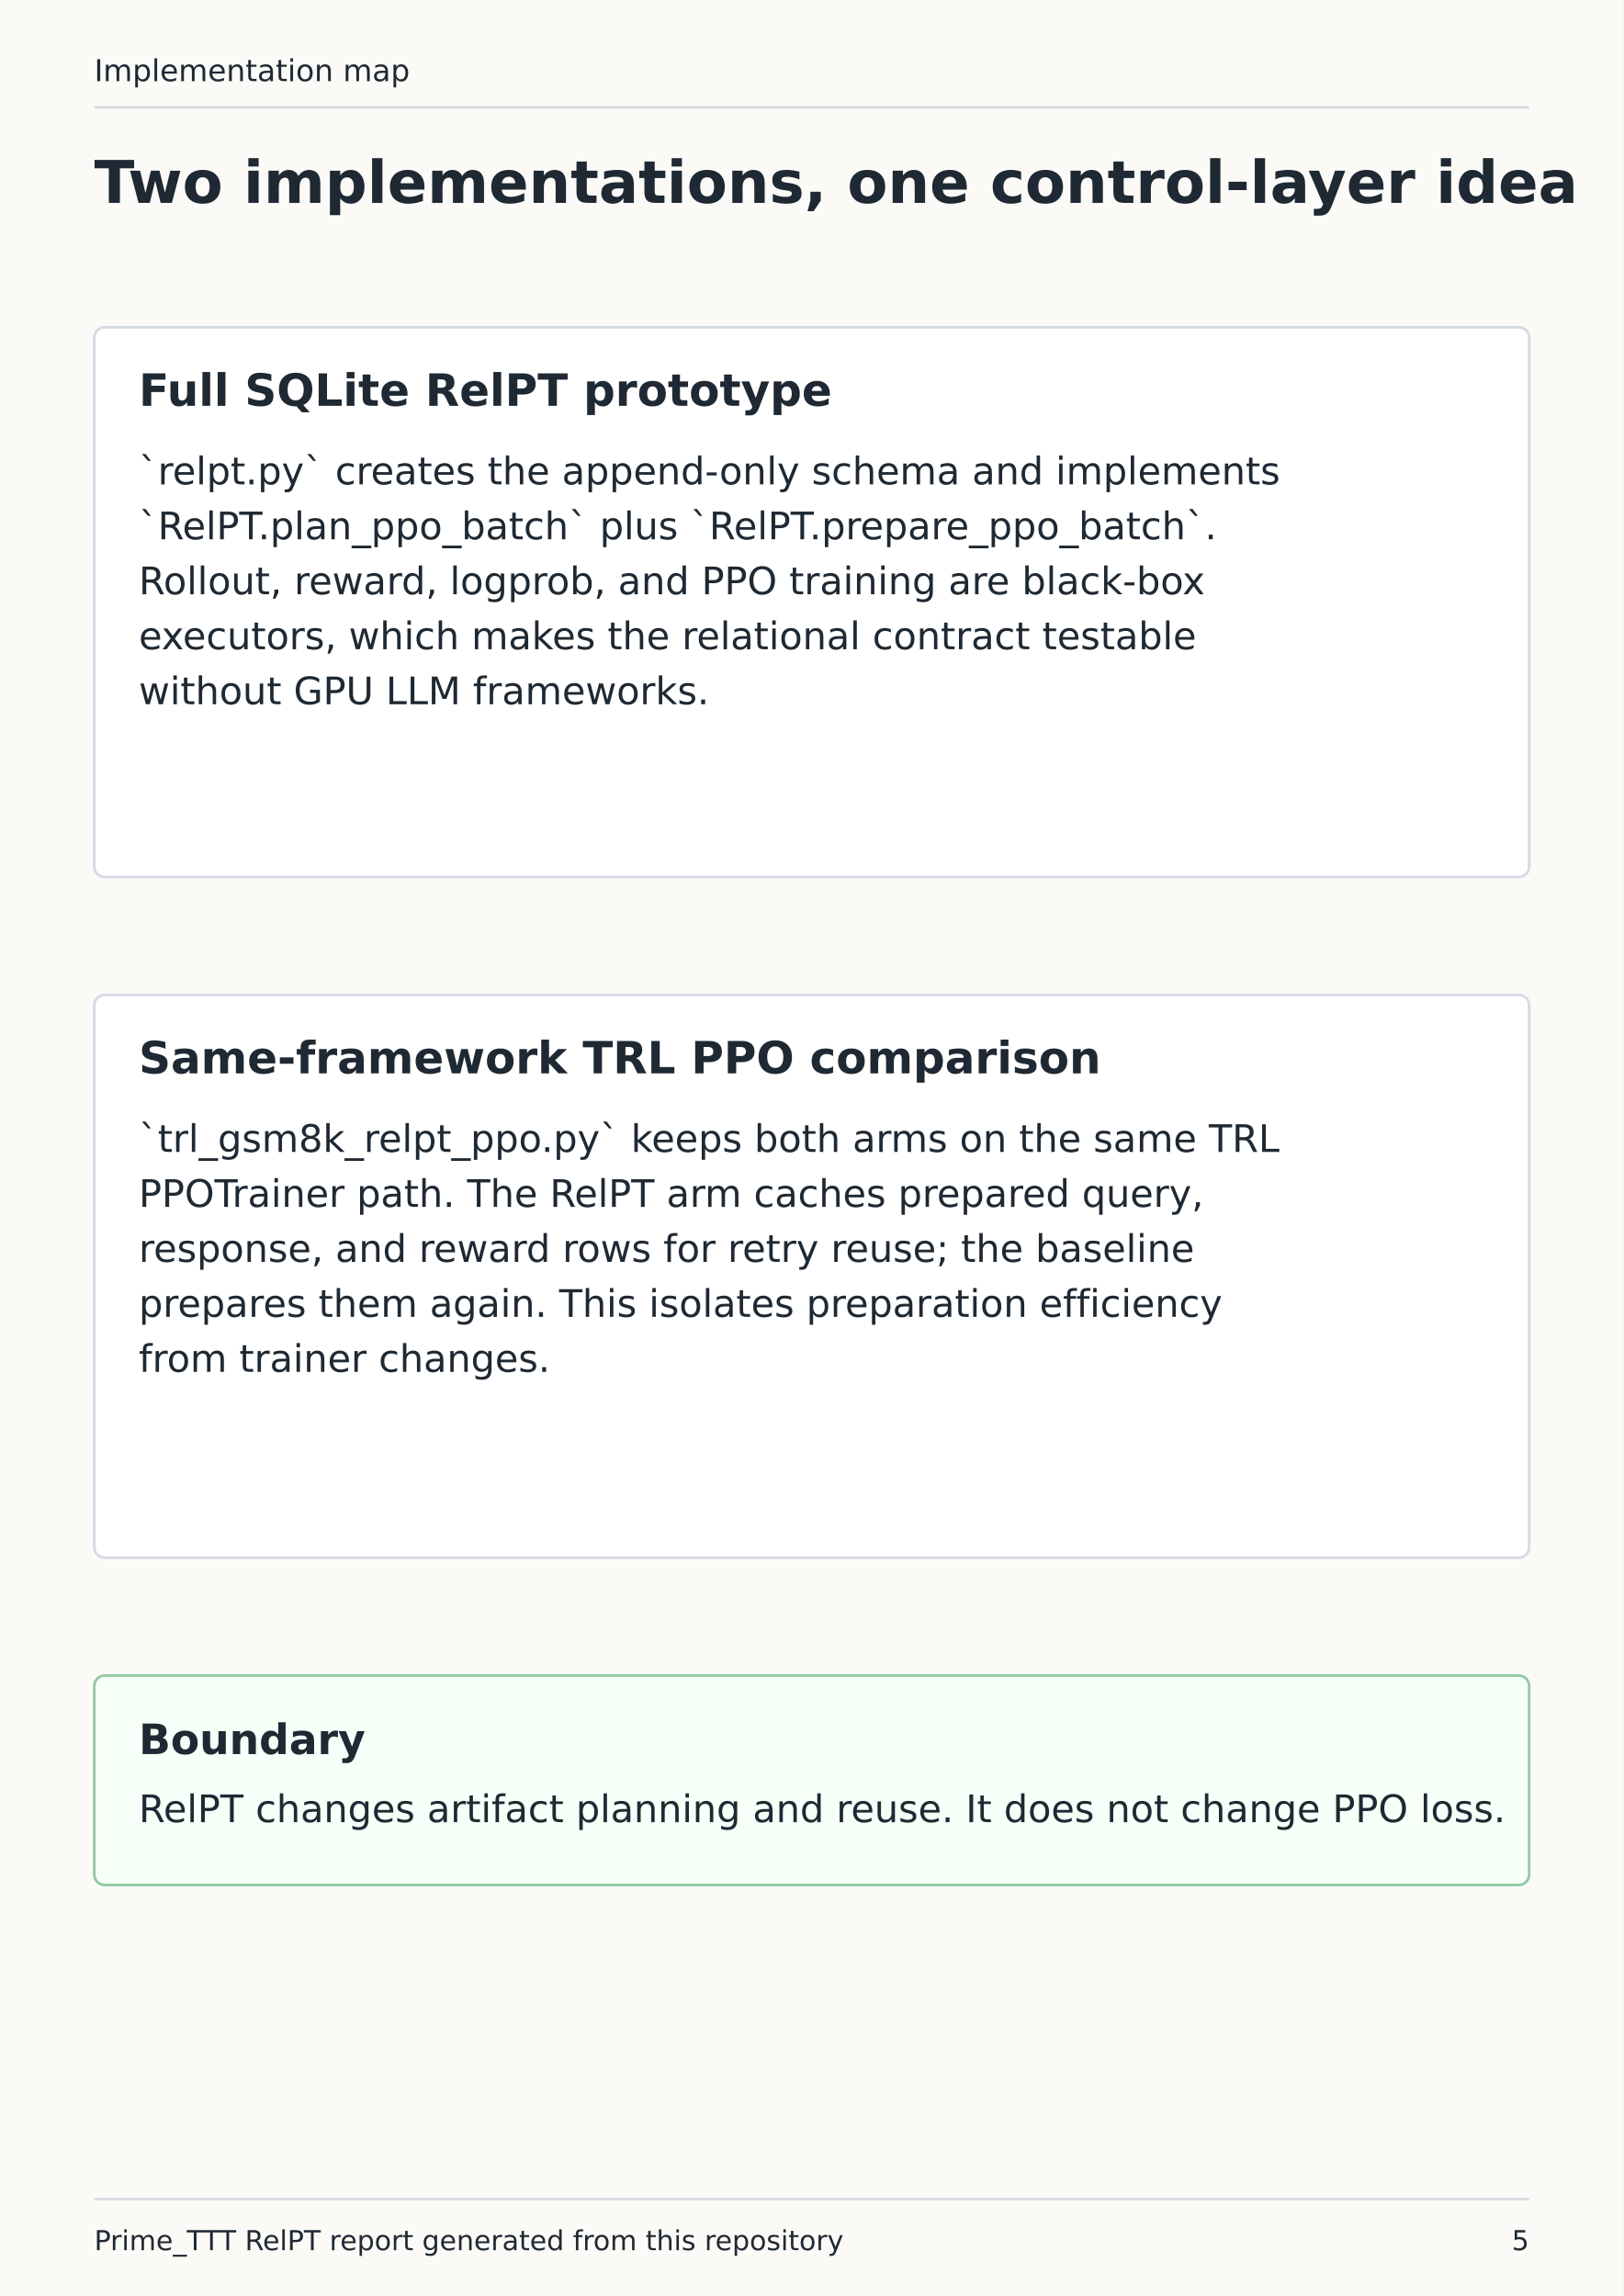
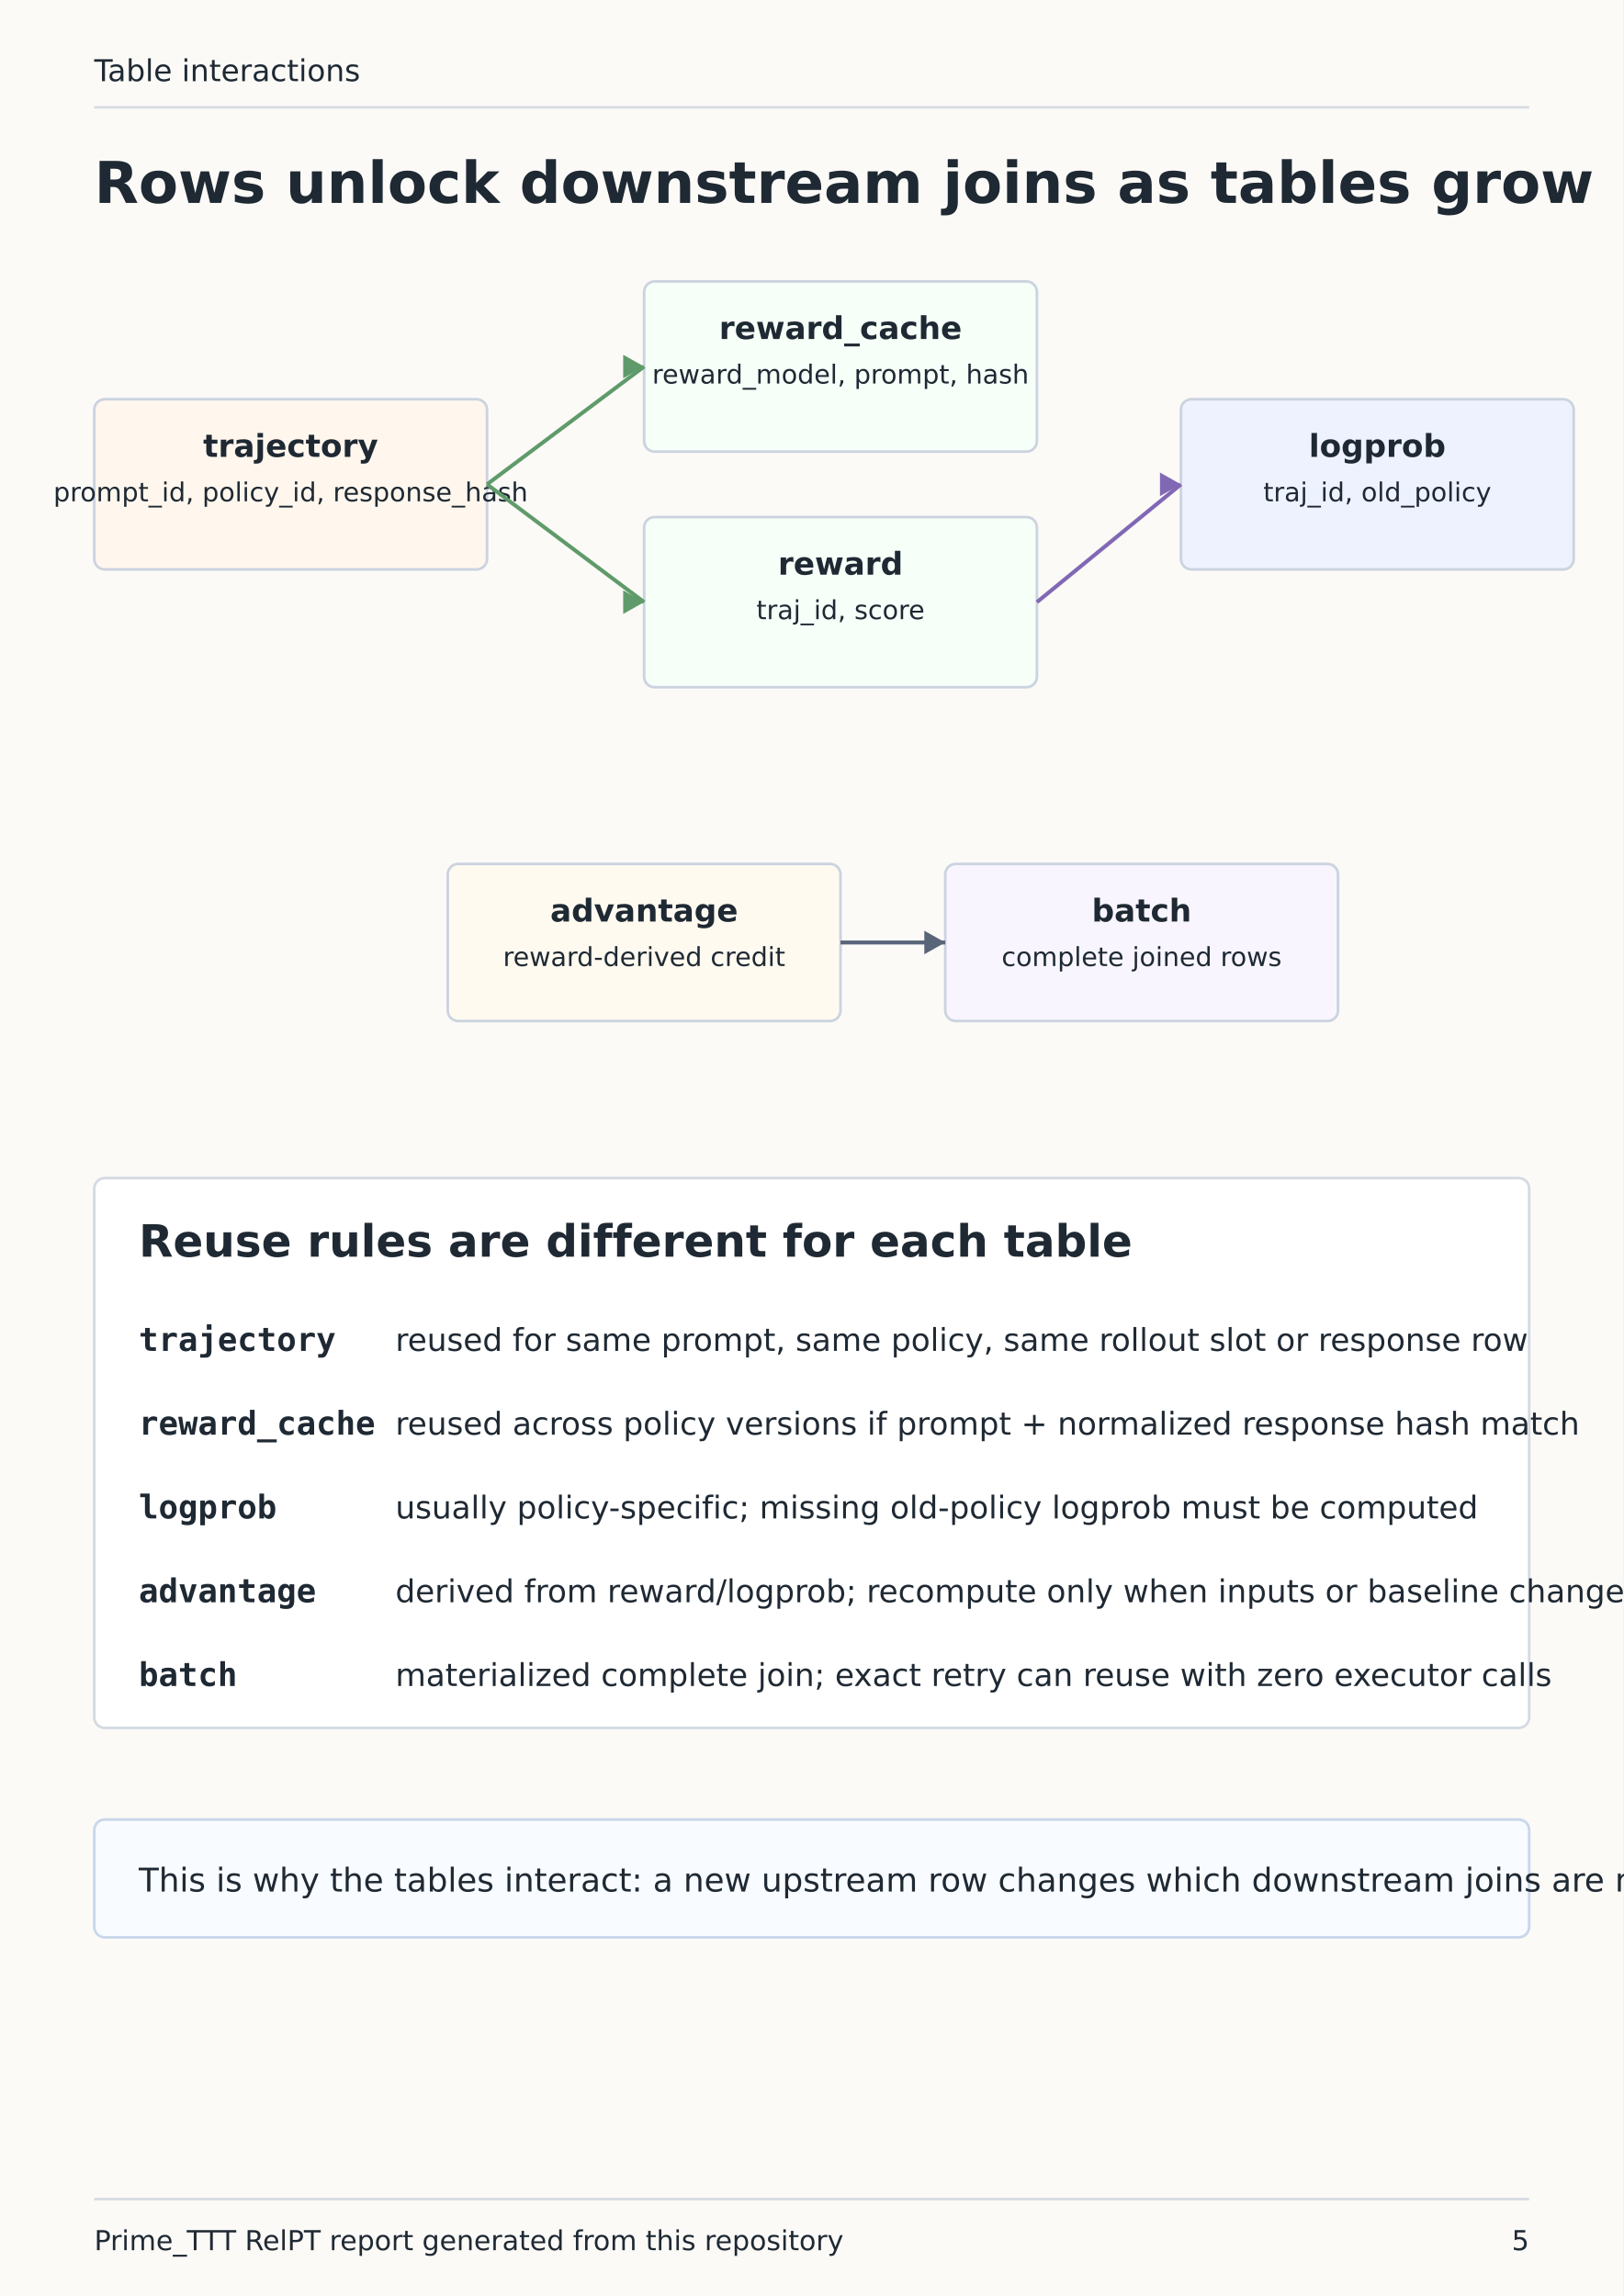
<svg xmlns="http://www.w3.org/2000/svg" width="1240" height="1754" viewBox="0 0 1240 1754">
  <rect width="100%" height="100%" fill="#fbfaf7" />
  <style>text{font-family:DejaVu Sans, Arial, sans-serif;fill:#1f2933}.muted{fill:#5f6978}.mono{font-family:DejaVu Sans Mono,monospace}</style>
-   <text x="72.0" y="62.0" font-size="23" font-weight="400" fill="#697386" text-anchor="start" class="">Implementation map</text>
+   <text x="72.0" y="62.0" font-size="23" font-weight="400" fill="#697386" text-anchor="start" class="">Table interactions</text>
  <line x1="72.0" y1="82.0" x2="1168.0" y2="82.0" stroke="#d7dbe2" stroke-width="2" />
-   <text x="72.0" y="155.0" font-size="45" font-weight="700" fill="#1f2933" text-anchor="start" class="">Two implementations, one control-layer idea</text>
-   <rect x="72.0" y="250.0" width="1096.0" height="420.0" rx="8" fill="#ffffff" stroke="#d4dae3" stroke-width="2" />
-   <text x="106.0" y="310.0" font-size="34" font-weight="700" fill="#1f2933" text-anchor="start" class="">Full SQLite RelPT prototype</text>
-   <text x="106.0" y="370.0" font-size="29" font-weight="400" fill="#1f2933" text-anchor="start" class="">`relpt.py` creates the append-only schema and implements</text>
-   <text x="106.0" y="412.0" font-size="29" font-weight="400" fill="#1f2933" text-anchor="start" class="">`RelPT.plan_ppo_batch` plus `RelPT.prepare_ppo_batch`.</text>
-   <text x="106.0" y="454.0" font-size="29" font-weight="400" fill="#1f2933" text-anchor="start" class="">Rollout, reward, logprob, and PPO training are black-box</text>
-   <text x="106.0" y="496.0" font-size="29" font-weight="400" fill="#1f2933" text-anchor="start" class="">executors, which makes the relational contract testable</text>
-   <text x="106.0" y="538.0" font-size="29" font-weight="400" fill="#1f2933" text-anchor="start" class="">without GPU LLM frameworks.</text>
-   <rect x="72.0" y="760.0" width="1096.0" height="430.0" rx="8" fill="#ffffff" stroke="#d4dae3" stroke-width="2" />
-   <text x="106.0" y="820.0" font-size="34" font-weight="700" fill="#1f2933" text-anchor="start" class="">Same-framework TRL PPO comparison</text>
-   <text x="106.0" y="880.0" font-size="29" font-weight="400" fill="#1f2933" text-anchor="start" class="">`trl_gsm8k_relpt_ppo.py` keeps both arms on the same TRL</text>
-   <text x="106.0" y="922.0" font-size="29" font-weight="400" fill="#1f2933" text-anchor="start" class="">PPOTrainer path. The RelPT arm caches prepared query,</text>
-   <text x="106.0" y="964.0" font-size="29" font-weight="400" fill="#1f2933" text-anchor="start" class="">response, and reward rows for retry reuse; the baseline</text>
-   <text x="106.0" y="1006.0" font-size="29" font-weight="400" fill="#1f2933" text-anchor="start" class="">prepares them again. This isolates preparation efficiency</text>
-   <text x="106.0" y="1048.0" font-size="29" font-weight="400" fill="#1f2933" text-anchor="start" class="">from trainer changes.</text>
-   <rect x="72.0" y="1280.0" width="1096.0" height="160.0" rx="8" fill="#f6fff8" stroke="#92c9a2" stroke-width="2" />
-   <text x="106.0" y="1340.0" font-size="32" font-weight="700" fill="#1f2933" text-anchor="start" class="">Boundary</text>
-   <text x="106.0" y="1392.0" font-size="29" font-weight="400" fill="#1f2933" text-anchor="start" class="">RelPT changes artifact planning and reuse. It does not change PPO loss.</text>
+   <text x="72.0" y="155.0" font-size="44" font-weight="700" fill="#1f2933" text-anchor="start" class="">Rows unlock downstream joins as tables grow</text>
+   <rect x="72.0" y="305.0" width="300.0" height="130.0" rx="8" fill="#fff7ed" stroke="#cbd3df" stroke-width="2" />
+   <text x="222.0" y="349.0" font-size="24" font-weight="700" fill="#1f2933" text-anchor="middle" class="">trajectory</text>
+   <text x="222.0" y="383.0" font-size="20" font-weight="400" fill="#697386" text-anchor="middle" class="">prompt_id, policy_id, response_hash</text>
+   <rect x="492.0" y="215.0" width="300.0" height="130.0" rx="8" fill="#f6fff8" stroke="#cbd3df" stroke-width="2" />
+   <text x="642.0" y="259.0" font-size="24" font-weight="700" fill="#1f2933" text-anchor="middle" class="">reward_cache</text>
+   <text x="642.0" y="293.0" font-size="20" font-weight="400" fill="#697386" text-anchor="middle" class="">reward_model, prompt, hash</text>
+   <rect x="492.0" y="395.0" width="300.0" height="130.0" rx="8" fill="#f6fff8" stroke="#cbd3df" stroke-width="2" />
+   <text x="642.0" y="439.0" font-size="24" font-weight="700" fill="#1f2933" text-anchor="middle" class="">reward</text>
+   <text x="642.0" y="473.0" font-size="20" font-weight="400" fill="#697386" text-anchor="middle" class="">traj_id, score</text>
+   <rect x="902.0" y="305.0" width="300.0" height="130.0" rx="8" fill="#eef2ff" stroke="#cbd3df" stroke-width="2" />
+   <text x="1052.0" y="349.0" font-size="24" font-weight="700" fill="#1f2933" text-anchor="middle" class="">logprob</text>
+   <text x="1052.0" y="383.0" font-size="20" font-weight="400" fill="#697386" text-anchor="middle" class="">traj_id, old_policy</text>
+   <line x1="372.0" y1="370.0" x2="492.0" y2="280.0" stroke="#5f9b6a" stroke-width="3" />
+   <path d="M492.0,280.0 l-16,-9 l0,18 z" fill="#5f9b6a" />
+   <line x1="372.0" y1="370.0" x2="492.0" y2="460.0" stroke="#5f9b6a" stroke-width="3" />
+   <path d="M492.0,460.0 l-16,-9 l0,18 z" fill="#5f9b6a" />
+   <line x1="792.0" y1="460.0" x2="902.0" y2="370.0" stroke="#8068b5" stroke-width="3" />
+   <path d="M902.0,370.0 l-16,-9 l0,18 z" fill="#8068b5" />
+   <rect x="342.0" y="660.0" width="300.0" height="120.0" rx="8" fill="#fffaf0" stroke="#cbd3df" stroke-width="2" />
+   <text x="492.0" y="704.0" font-size="24" font-weight="700" fill="#1f2933" text-anchor="middle" class="">advantage</text>
+   <text x="492.0" y="738.0" font-size="20" font-weight="400" fill="#697386" text-anchor="middle" class="">reward-derived credit</text>
+   <rect x="722.0" y="660.0" width="300.0" height="120.0" rx="8" fill="#f8f5ff" stroke="#cbd3df" stroke-width="2" />
+   <text x="872.0" y="704.0" font-size="24" font-weight="700" fill="#1f2933" text-anchor="middle" class="">batch</text>
+   <text x="872.0" y="738.0" font-size="20" font-weight="400" fill="#697386" text-anchor="middle" class="">complete joined rows</text>
+   <line x1="642.0" y1="720.0" x2="722.0" y2="720.0" stroke="#596579" stroke-width="3" />
+   <path d="M722.0,720.0 l-16,-9 l0,18 z" fill="#596579" />
+   <rect x="72.0" y="900.0" width="1096.0" height="420.0" rx="8" fill="#ffffff" stroke="#d4dae3" stroke-width="2" />
+   <text x="106.0" y="960.0" font-size="34" font-weight="700" fill="#1f2933" text-anchor="start" class="">Reuse rules are different for each table</text>
+   <text x="106.0" y="1032.0" font-size="25" font-weight="700" fill="#1f2933" text-anchor="start" class="mono">trajectory</text>
+   <text x="302.0" y="1032.0" font-size="24" font-weight="400" fill="#4b5563" text-anchor="start" class="">reused for same prompt, same policy, same rollout slot or response row</text>
+   <text x="106.0" y="1096.0" font-size="25" font-weight="700" fill="#1f2933" text-anchor="start" class="mono">reward_cache</text>
+   <text x="302.0" y="1096.0" font-size="24" font-weight="400" fill="#4b5563" text-anchor="start" class="">reused across policy versions if prompt + normalized response hash match</text>
+   <text x="106.0" y="1160.0" font-size="25" font-weight="700" fill="#1f2933" text-anchor="start" class="mono">logprob</text>
+   <text x="302.0" y="1160.0" font-size="24" font-weight="400" fill="#4b5563" text-anchor="start" class="">usually policy-specific; missing old-policy logprob must be computed</text>
+   <text x="106.0" y="1224.0" font-size="25" font-weight="700" fill="#1f2933" text-anchor="start" class="mono">advantage</text>
+   <text x="302.0" y="1224.0" font-size="24" font-weight="400" fill="#4b5563" text-anchor="start" class="">derived from reward/logprob; recompute only when inputs or baseline change</text>
+   <text x="106.0" y="1288.0" font-size="25" font-weight="700" fill="#1f2933" text-anchor="start" class="mono">batch</text>
+   <text x="302.0" y="1288.0" font-size="24" font-weight="400" fill="#4b5563" text-anchor="start" class="">materialized complete join; exact retry can reuse with zero executor calls</text>
+   <rect x="72.0" y="1390.0" width="1096.0" height="90.0" rx="8" fill="#f8fbff" stroke="#c8d7ea" stroke-width="2" />
+   <text x="106.0" y="1445.0" font-size="25" font-weight="400" fill="#1f2933" text-anchor="start" class="">This is why the tables interact: a new upstream row changes which downstream joins are now complete.</text>
  <line x1="72.0" y1="1680.0" x2="1168.0" y2="1680.0" stroke="#d7dbe2" stroke-width="2" />
  <text x="72.0" y="1719.0" font-size="21" font-weight="400" fill="#697386" text-anchor="start" class="">Prime_TTT RelPT report generated from this repository</text>
  <text x="1168.0" y="1719.0" font-size="21" font-weight="400" fill="#697386" text-anchor="end" class="">5</text>
</svg>
